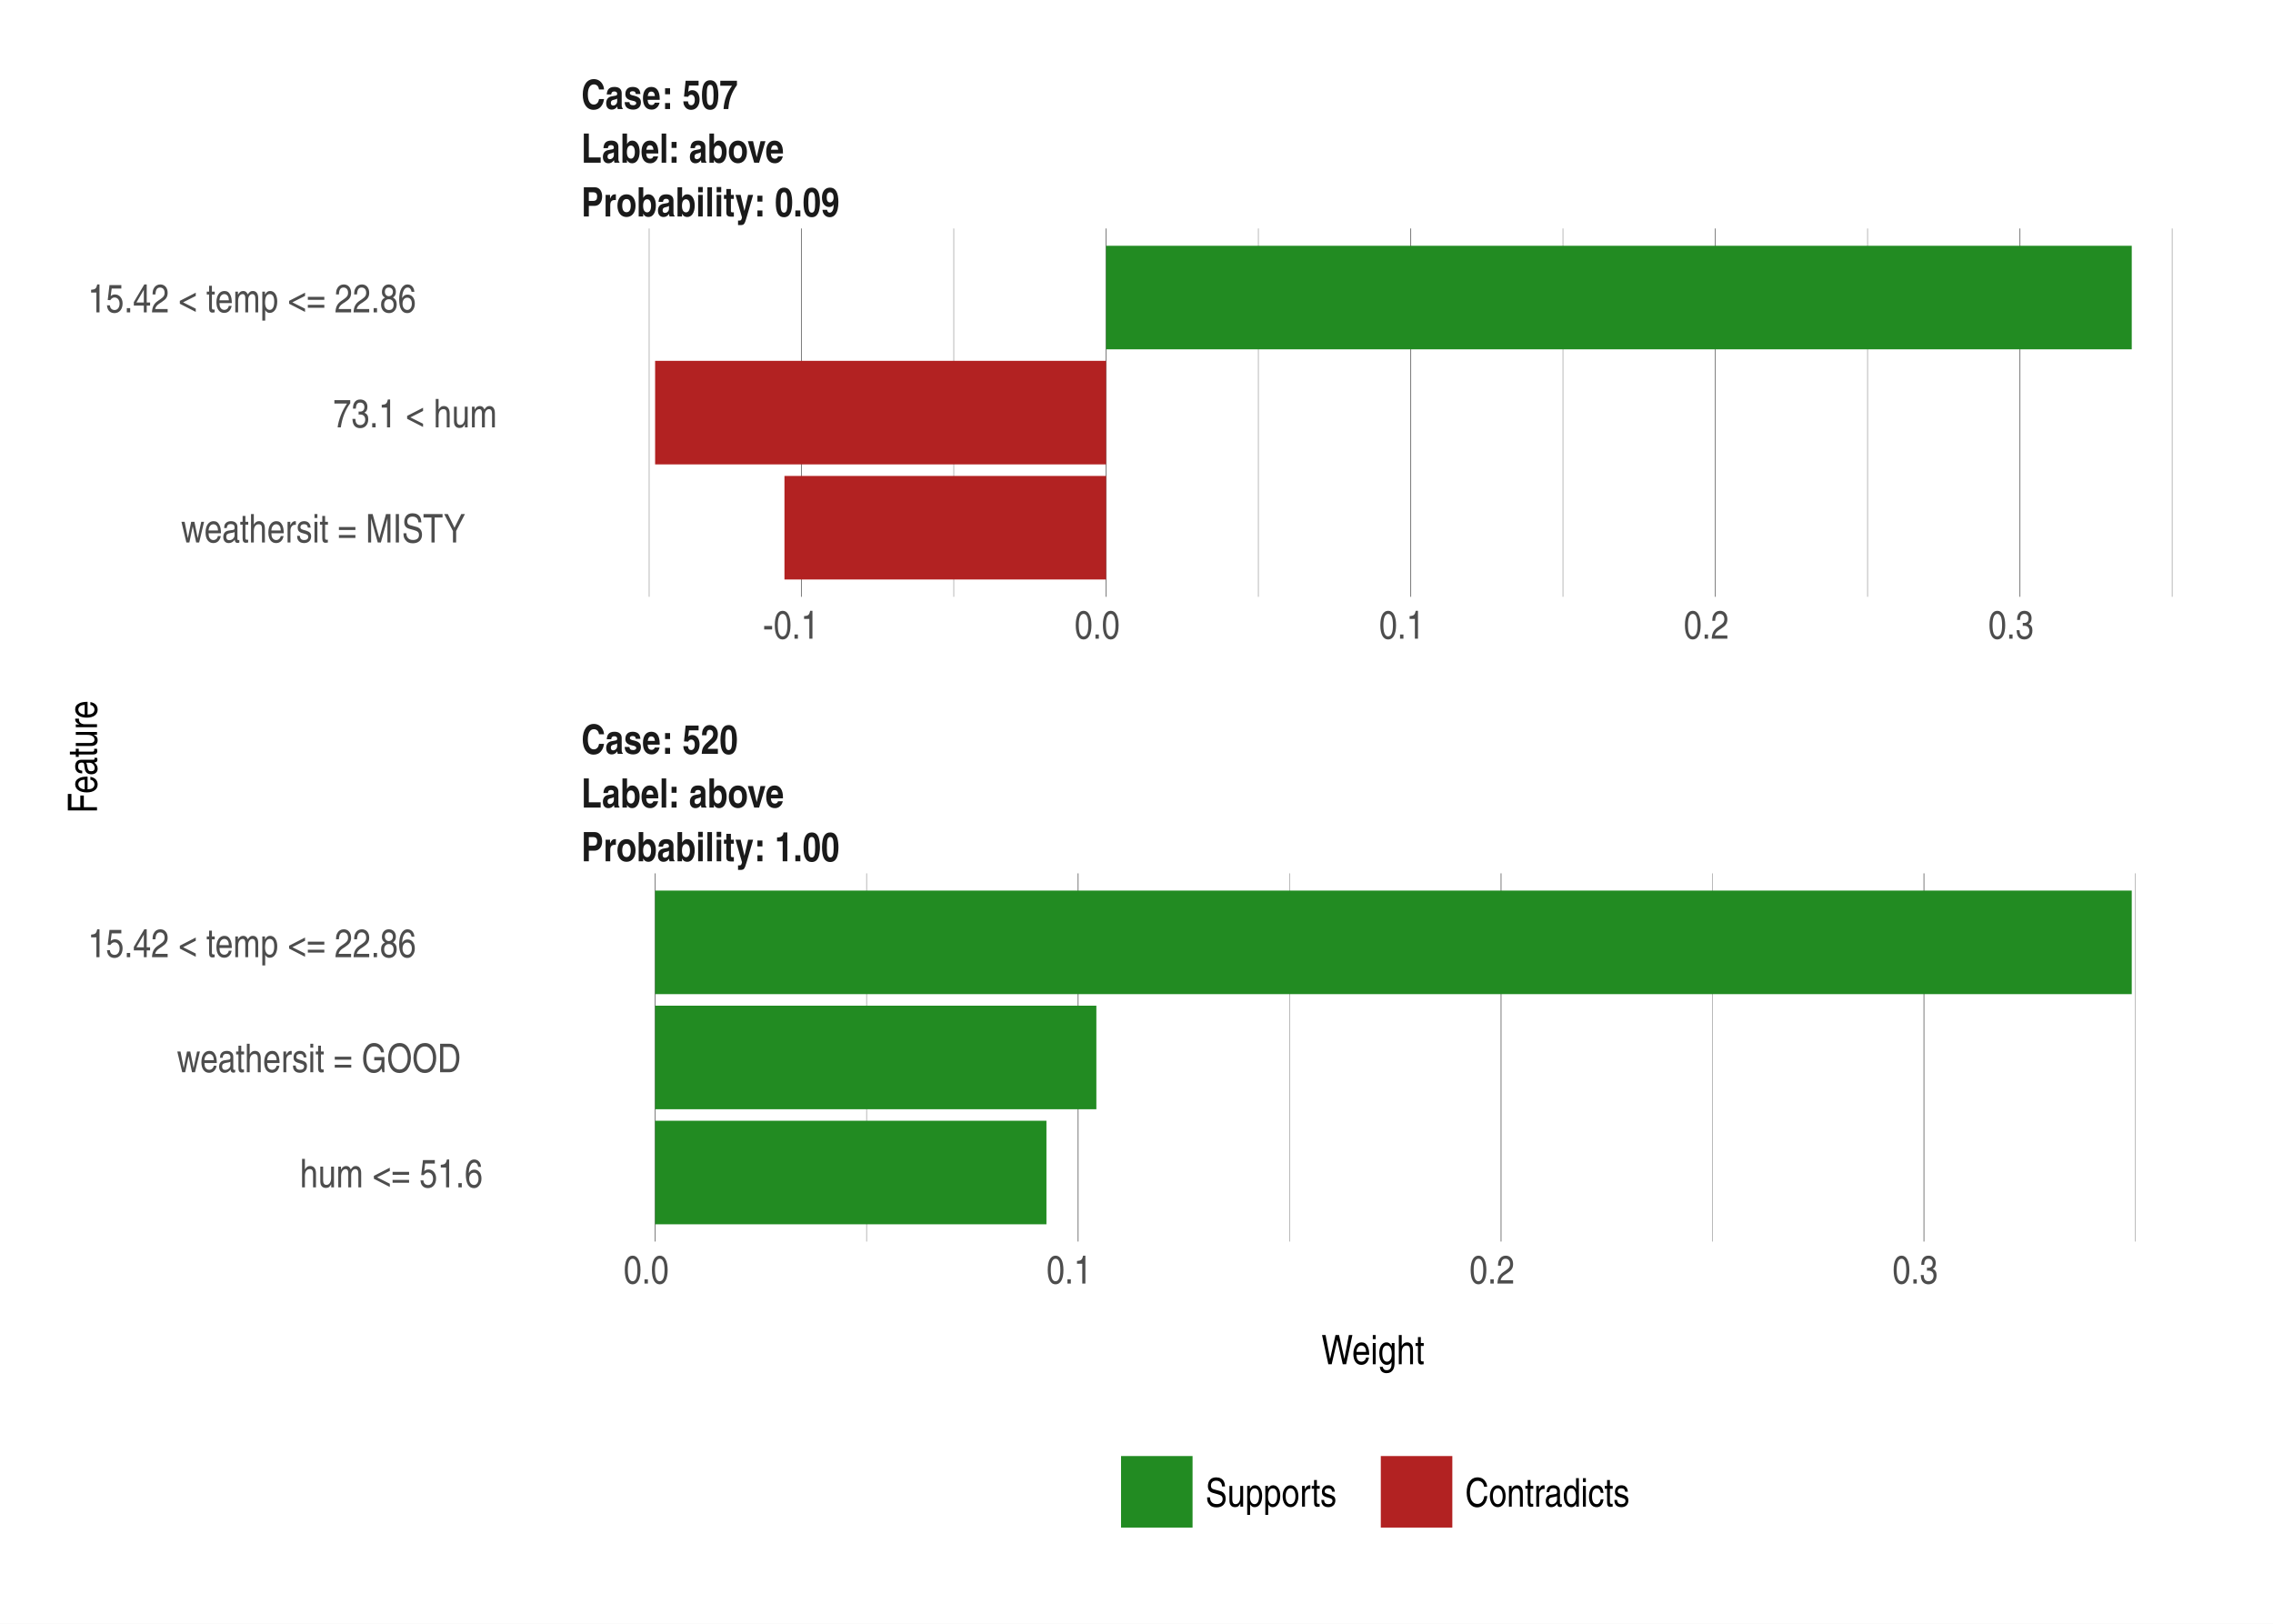
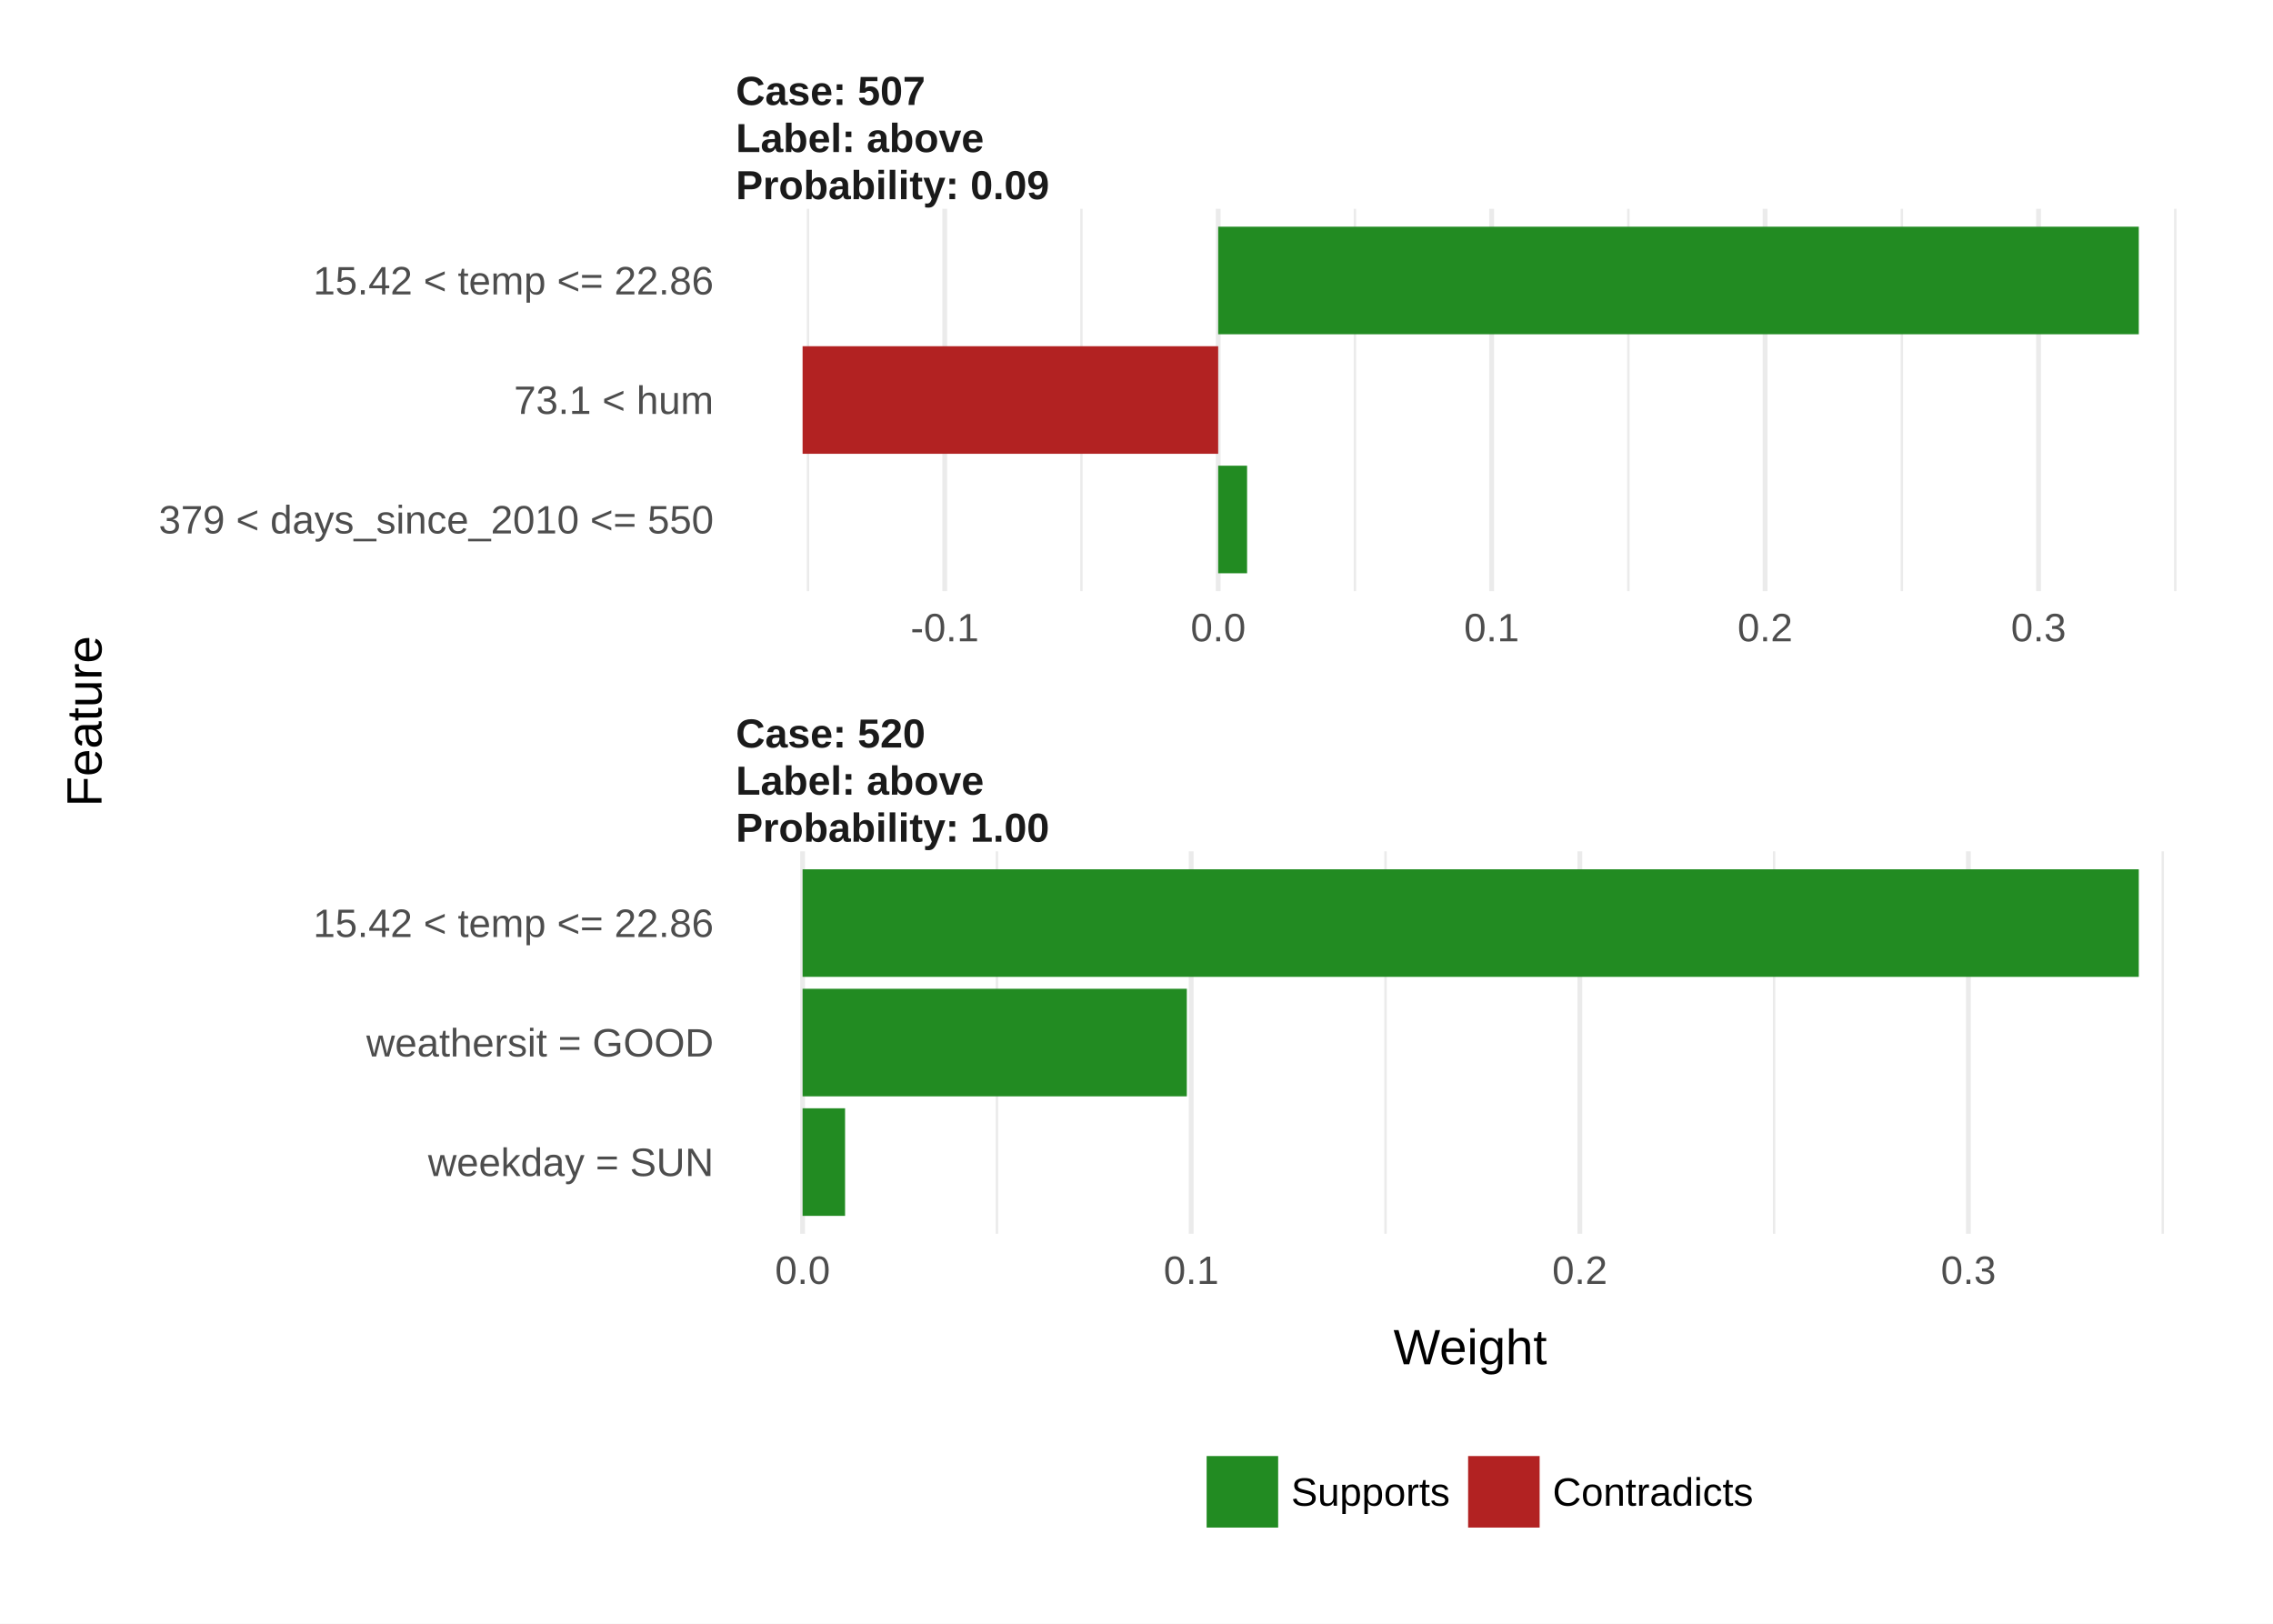
<svg xmlns="http://www.w3.org/2000/svg" viewBox="0 0 504.00 360.00">
  <defs>
    <style type="text/css">
    line, polyline, path, rect, circle {
      fill: none;
      stroke: #000000;
      stroke-linecap: round;
      stroke-linejoin: round;
      stroke-miterlimit: 10.00;
    }
  </style>
  </defs>
  <rect width="100%" height="100%" style="stroke: none; fill: #FFFFFF;" />
  <defs>
-     <clipPath id="cpMTI4Ljg4OXw0ODkuMDU2fDEzMi4zMDd8NTAuNjU5MQ==">
-       <rect x="128.89" y="50.66" width="360.17" height="81.65" />
-     </clipPath>
-   </defs>
-   <polyline points="143.94,132.31 143.94,50.66 " style="stroke-width: 0.11; stroke: #2B2B2B; stroke-opacity: 0.60; stroke-linecap: butt;" clip-path="url(#cpMTI4Ljg4OXw0ODkuMDU2fDEzMi4zMDd8NTAuNjU5MQ==)" />
-   <polyline points="211.48,132.31 211.48,50.66 " style="stroke-width: 0.11; stroke: #2B2B2B; stroke-opacity: 0.60; stroke-linecap: butt;" clip-path="url(#cpMTI4Ljg4OXw0ODkuMDU2fDEzMi4zMDd8NTAuNjU5MQ==)" />
-   <polyline points="279.02,132.31 279.02,50.66 " style="stroke-width: 0.11; stroke: #2B2B2B; stroke-opacity: 0.60; stroke-linecap: butt;" clip-path="url(#cpMTI4Ljg4OXw0ODkuMDU2fDEzMi4zMDd8NTAuNjU5MQ==)" />
-   <polyline points="346.56,132.31 346.56,50.66 " style="stroke-width: 0.11; stroke: #2B2B2B; stroke-opacity: 0.60; stroke-linecap: butt;" clip-path="url(#cpMTI4Ljg4OXw0ODkuMDU2fDEzMi4zMDd8NTAuNjU5MQ==)" />
-   <polyline points="414.10,132.31 414.10,50.66 " style="stroke-width: 0.11; stroke: #2B2B2B; stroke-opacity: 0.60; stroke-linecap: butt;" clip-path="url(#cpMTI4Ljg4OXw0ODkuMDU2fDEzMi4zMDd8NTAuNjU5MQ==)" />
-   <polyline points="481.64,132.31 481.64,50.66 " style="stroke-width: 0.11; stroke: #2B2B2B; stroke-opacity: 0.60; stroke-linecap: butt;" clip-path="url(#cpMTI4Ljg4OXw0ODkuMDU2fDEzMi4zMDd8NTAuNjU5MQ==)" />
-   <polyline points="177.71,132.31 177.71,50.66 " style="stroke-width: 0.21; stroke: #2B2B2B; stroke-opacity: 0.60; stroke-linecap: butt;" clip-path="url(#cpMTI4Ljg4OXw0ODkuMDU2fDEzMi4zMDd8NTAuNjU5MQ==)" />
-   <polyline points="245.25,132.31 245.25,50.66 " style="stroke-width: 0.21; stroke: #2B2B2B; stroke-opacity: 0.60; stroke-linecap: butt;" clip-path="url(#cpMTI4Ljg4OXw0ODkuMDU2fDEzMi4zMDd8NTAuNjU5MQ==)" />
-   <polyline points="312.79,132.31 312.79,50.66 " style="stroke-width: 0.21; stroke: #2B2B2B; stroke-opacity: 0.60; stroke-linecap: butt;" clip-path="url(#cpMTI4Ljg4OXw0ODkuMDU2fDEzMi4zMDd8NTAuNjU5MQ==)" />
-   <polyline points="380.33,132.31 380.33,50.66 " style="stroke-width: 0.21; stroke: #2B2B2B; stroke-opacity: 0.60; stroke-linecap: butt;" clip-path="url(#cpMTI4Ljg4OXw0ODkuMDU2fDEzMi4zMDd8NTAuNjU5MQ==)" />
-   <polyline points="447.87,132.31 447.87,50.66 " style="stroke-width: 0.21; stroke: #2B2B2B; stroke-opacity: 0.60; stroke-linecap: butt;" clip-path="url(#cpMTI4Ljg4OXw0ODkuMDU2fDEzMi4zMDd8NTAuNjU5MQ==)" />
-   <rect x="173.94" y="105.52" width="71.32" height="22.96" style="stroke-width: 1.07; stroke: none; stroke-linecap: butt; fill: #B22222;" clip-path="url(#cpMTI4Ljg4OXw0ODkuMDU2fDEzMi4zMDd8NTAuNjU5MQ==)" />
-   <rect x="145.26" y="80.00" width="99.99" height="22.96" style="stroke-width: 1.07; stroke: none; stroke-linecap: butt; fill: #B22222;" clip-path="url(#cpMTI4Ljg4OXw0ODkuMDU2fDEzMi4zMDd8NTAuNjU5MQ==)" />
-   <rect x="245.25" y="54.49" width="227.43" height="22.96" style="stroke-width: 1.07; stroke: none; stroke-linecap: butt; fill: #228B22;" clip-path="url(#cpMTI4Ljg4OXw0ODkuMDU2fDEzMi4zMDd8NTAuNjU5MQ==)" />
-   <defs>
-     <clipPath id="cpMHw1MDR8MzYwfDA=">
-       <rect x="0.00" y="0.00" width="504.00" height="360.00" />
-     </clipPath>
-   </defs>
-   <defs>
-     <clipPath id="cpMTI4Ljg4OXw0ODkuMDU2fDI3NS4yNzR8MTkzLjYyNg==">
-       <rect x="128.89" y="193.63" width="360.17" height="81.65" />
-     </clipPath>
-   </defs>
-   <polyline points="192.15,275.27 192.15,193.63 " style="stroke-width: 0.11; stroke: #2B2B2B; stroke-opacity: 0.60; stroke-linecap: butt;" clip-path="url(#cpMTI4Ljg4OXw0ODkuMDU2fDI3NS4yNzR8MTkzLjYyNg==)" />
-   <polyline points="285.94,275.27 285.94,193.63 " style="stroke-width: 0.11; stroke: #2B2B2B; stroke-opacity: 0.60; stroke-linecap: butt;" clip-path="url(#cpMTI4Ljg4OXw0ODkuMDU2fDI3NS4yNzR8MTkzLjYyNg==)" />
-   <polyline points="379.72,275.27 379.72,193.63 " style="stroke-width: 0.11; stroke: #2B2B2B; stroke-opacity: 0.60; stroke-linecap: butt;" clip-path="url(#cpMTI4Ljg4OXw0ODkuMDU2fDI3NS4yNzR8MTkzLjYyNg==)" />
-   <polyline points="473.51,275.27 473.51,193.63 " style="stroke-width: 0.11; stroke: #2B2B2B; stroke-opacity: 0.60; stroke-linecap: butt;" clip-path="url(#cpMTI4Ljg4OXw0ODkuMDU2fDI3NS4yNzR8MTkzLjYyNg==)" />
-   <polyline points="145.26,275.27 145.26,193.63 " style="stroke-width: 0.21; stroke: #2B2B2B; stroke-opacity: 0.60; stroke-linecap: butt;" clip-path="url(#cpMTI4Ljg4OXw0ODkuMDU2fDI3NS4yNzR8MTkzLjYyNg==)" />
-   <polyline points="239.04,275.27 239.04,193.63 " style="stroke-width: 0.21; stroke: #2B2B2B; stroke-opacity: 0.60; stroke-linecap: butt;" clip-path="url(#cpMTI4Ljg4OXw0ODkuMDU2fDI3NS4yNzR8MTkzLjYyNg==)" />
-   <polyline points="332.83,275.27 332.83,193.63 " style="stroke-width: 0.21; stroke: #2B2B2B; stroke-opacity: 0.60; stroke-linecap: butt;" clip-path="url(#cpMTI4Ljg4OXw0ODkuMDU2fDI3NS4yNzR8MTkzLjYyNg==)" />
-   <polyline points="426.61,275.27 426.61,193.63 " style="stroke-width: 0.21; stroke: #2B2B2B; stroke-opacity: 0.60; stroke-linecap: butt;" clip-path="url(#cpMTI4Ljg4OXw0ODkuMDU2fDI3NS4yNzR8MTkzLjYyNg==)" />
-   <rect x="145.26" y="248.48" width="86.77" height="22.96" style="stroke-width: 1.07; stroke: none; stroke-linecap: butt; fill: #228B22;" clip-path="url(#cpMTI4Ljg4OXw0ODkuMDU2fDI3NS4yNzR8MTkzLjYyNg==)" />
-   <rect x="145.26" y="222.97" width="97.84" height="22.96" style="stroke-width: 1.07; stroke: none; stroke-linecap: butt; fill: #228B22;" clip-path="url(#cpMTI4Ljg4OXw0ODkuMDU2fDI3NS4yNzR8MTkzLjYyNg==)" />
-   <rect x="145.26" y="197.45" width="327.42" height="22.96" style="stroke-width: 1.07; stroke: none; stroke-linecap: butt; fill: #228B22;" clip-path="url(#cpMTI4Ljg4OXw0ODkuMDU2fDI3NS4yNzR8MTkzLjYyNg==)" />
-   <defs>
-     <clipPath id="cpMHw1MDR8MzYwfDA=">
-       <rect x="0.00" y="0.00" width="504.00" height="360.00" />
-     </clipPath>
-   </defs>
-   <defs>
-     <clipPath id="cpMTI4Ljg4OXw0ODkuMDU2fDE5My42MjZ8MTU3LjkxMQ==">
-       <rect x="128.89" y="157.91" width="360.17" height="35.72" />
-     </clipPath>
-   </defs>
-   <defs>
-     <clipPath id="cpMTI4Ljg4OXw0ODkuMDU2fDE2OS44MTZ8MTU3LjkxMQ==">
-       <rect x="128.89" y="157.91" width="360.17" height="11.91" />
-     </clipPath>
-   </defs>
-   <g clip-path="url(#cpMTI4Ljg4OXw0ODkuMDU2fDE2OS44MTZ8MTU3LjkxMQ==)">
-     <text x="128.89" y="167.14" style="font-size: 9.00px; font-weight: bold; fill: #1A1A1A; font-family: Arial Narrow;" textLength="49.66px" lengthAdjust="spacingAndGlyphs">Case: 520</text>
-   </g>
-   <defs>
-     <clipPath id="cpMTI4Ljg4OXw0ODkuMDU2fDE5My42MjZ8MTU3LjkxMQ==">
-       <rect x="128.89" y="157.91" width="360.17" height="35.72" />
-     </clipPath>
-   </defs>
-   <defs>
-     <clipPath id="cpMTI4Ljg4OXw0ODkuMDU2fDE4MS43MjF8MTY5LjgxNg==">
-       <rect x="128.89" y="169.82" width="360.17" height="11.91" />
-     </clipPath>
-   </defs>
-   <g clip-path="url(#cpMTI4Ljg4OXw0ODkuMDU2fDE4MS43MjF8MTY5LjgxNg==)">
-     <text x="128.89" y="179.05" style="font-size: 9.00px; font-weight: bold; fill: #1A1A1A; font-family: Arial Narrow;" textLength="64.84px" lengthAdjust="spacingAndGlyphs">Label: above</text>
-   </g>
-   <defs>
-     <clipPath id="cpMTI4Ljg4OXw0ODkuMDU2fDE5My42MjZ8MTU3LjkxMQ==">
-       <rect x="128.89" y="157.91" width="360.17" height="35.72" />
-     </clipPath>
-   </defs>
-   <defs>
-     <clipPath id="cpMTI4Ljg4OXw0ODkuMDU2fDE5My42MjZ8MTgxLjcyMQ==">
-       <rect x="128.89" y="181.72" width="360.17" height="11.91" />
-     </clipPath>
-   </defs>
-   <g clip-path="url(#cpMTI4Ljg4OXw0ODkuMDU2fDE5My42MjZ8MTgxLjcyMQ==)">
-     <text x="128.89" y="190.95" style="font-size: 9.00px; font-weight: bold; fill: #1A1A1A; font-family: Arial Narrow;" textLength="84.54px" lengthAdjust="spacingAndGlyphs">Probability: 1.00</text>
-   </g>
-   <defs>
-     <clipPath id="cpMTI4Ljg4OXw0ODkuMDU2fDE5My42MjZ8MTU3LjkxMQ==">
-       <rect x="128.89" y="157.91" width="360.17" height="35.72" />
-     </clipPath>
-   </defs>
-   <defs>
-     <clipPath id="cpMHw1MDR8MzYwfDA=">
-       <rect x="0.00" y="0.00" width="504.00" height="360.00" />
-     </clipPath>
-   </defs>
-   <defs>
-     <clipPath id="cpMTI4Ljg4OXw0ODkuMDU2fDUwLjY1OTF8MTQuOTQ0">
-       <rect x="128.89" y="14.94" width="360.17" height="35.72" />
-     </clipPath>
-   </defs>
-   <defs>
-     <clipPath id="cpMTI4Ljg4OXw0ODkuMDU2fDI2Ljg0OXwxNC45NDQ=">
-       <rect x="128.89" y="14.94" width="360.17" height="11.91" />
-     </clipPath>
-   </defs>
-   <g clip-path="url(#cpMTI4Ljg4OXw0ODkuMDU2fDI2Ljg0OXwxNC45NDQ=)">
-     <text x="128.89" y="24.18" style="font-size: 9.00px; font-weight: bold; fill: #1A1A1A; font-family: Arial Narrow;" textLength="49.66px" lengthAdjust="spacingAndGlyphs">Case: 507</text>
-   </g>
-   <defs>
-     <clipPath id="cpMTI4Ljg4OXw0ODkuMDU2fDUwLjY1OTF8MTQuOTQ0">
-       <rect x="128.89" y="14.94" width="360.17" height="35.72" />
-     </clipPath>
-   </defs>
-   <defs>
-     <clipPath id="cpMTI4Ljg4OXw0ODkuMDU2fDM4Ljc1NDF8MjYuODQ5">
-       <rect x="128.89" y="26.85" width="360.17" height="11.91" />
-     </clipPath>
-   </defs>
-   <g clip-path="url(#cpMTI4Ljg4OXw0ODkuMDU2fDM4Ljc1NDF8MjYuODQ5)">
-     <text x="128.89" y="36.08" style="font-size: 9.00px; font-weight: bold; fill: #1A1A1A; font-family: Arial Narrow;" textLength="64.84px" lengthAdjust="spacingAndGlyphs">Label: above</text>
-   </g>
-   <defs>
-     <clipPath id="cpMTI4Ljg4OXw0ODkuMDU2fDUwLjY1OTF8MTQuOTQ0">
-       <rect x="128.89" y="14.94" width="360.17" height="35.72" />
-     </clipPath>
-   </defs>
-   <defs>
-     <clipPath id="cpMTI4Ljg4OXw0ODkuMDU2fDUwLjY1OTF8MzguNzU0MQ==">
-       <rect x="128.89" y="38.75" width="360.17" height="11.91" />
-     </clipPath>
-   </defs>
-   <g clip-path="url(#cpMTI4Ljg4OXw0ODkuMDU2fDUwLjY1OTF8MzguNzU0MQ==)">
-     <text x="128.89" y="47.99" style="font-size: 9.00px; font-weight: bold; fill: #1A1A1A; font-family: Arial Narrow;" textLength="84.54px" lengthAdjust="spacingAndGlyphs">Probability: 0.09</text>
-   </g>
-   <defs>
-     <clipPath id="cpMTI4Ljg4OXw0ODkuMDU2fDUwLjY1OTF8MTQuOTQ0">
-       <rect x="128.89" y="14.94" width="360.17" height="35.72" />
-     </clipPath>
-   </defs>
-   <defs>
-     <clipPath id="cpMHw1MDR8MzYwfDA=">
-       <rect x="0.00" y="0.00" width="504.00" height="360.00" />
-     </clipPath>
-   </defs>
-   <g clip-path="url(#cpMHw1MDR8MzYwfDA=)">
-     <text x="138.27" y="284.58" style="font-size: 8.80px; fill: #4D4D4D; font-family: Arial Narrow;" textLength="13.99px" lengthAdjust="spacingAndGlyphs">0.0</text>
-   </g>
-   <g clip-path="url(#cpMHw1MDR8MzYwfDA=)">
-     <text x="232.05" y="284.58" style="font-size: 8.80px; fill: #4D4D4D; font-family: Arial Narrow;" textLength="13.99px" lengthAdjust="spacingAndGlyphs">0.1</text>
-   </g>
-   <g clip-path="url(#cpMHw1MDR8MzYwfDA=)">
-     <text x="325.83" y="284.58" style="font-size: 8.80px; fill: #4D4D4D; font-family: Arial Narrow;" textLength="13.99px" lengthAdjust="spacingAndGlyphs">0.2</text>
-   </g>
-   <g clip-path="url(#cpMHw1MDR8MzYwfDA=)">
-     <text x="419.62" y="284.58" style="font-size: 8.80px; fill: #4D4D4D; font-family: Arial Narrow;" textLength="13.99px" lengthAdjust="spacingAndGlyphs">0.3</text>
-   </g>
-   <g clip-path="url(#cpMHw1MDR8MzYwfDA=)">
-     <text x="169.13" y="141.61" style="font-size: 8.80px; fill: #4D4D4D; font-family: Arial Narrow;" textLength="17.16px" lengthAdjust="spacingAndGlyphs">-0.1</text>
-   </g>
-   <g clip-path="url(#cpMHw1MDR8MzYwfDA=)">
-     <text x="238.26" y="141.61" style="font-size: 8.80px; fill: #4D4D4D; font-family: Arial Narrow;" textLength="13.99px" lengthAdjust="spacingAndGlyphs">0.0</text>
-   </g>
-   <g clip-path="url(#cpMHw1MDR8MzYwfDA=)">
-     <text x="305.80" y="141.61" style="font-size: 8.80px; fill: #4D4D4D; font-family: Arial Narrow;" textLength="13.99px" lengthAdjust="spacingAndGlyphs">0.1</text>
-   </g>
-   <g clip-path="url(#cpMHw1MDR8MzYwfDA=)">
-     <text x="373.34" y="141.61" style="font-size: 8.80px; fill: #4D4D4D; font-family: Arial Narrow;" textLength="13.99px" lengthAdjust="spacingAndGlyphs">0.2</text>
-   </g>
-   <g clip-path="url(#cpMHw1MDR8MzYwfDA=)">
-     <text x="440.87" y="141.61" style="font-size: 8.80px; fill: #4D4D4D; font-family: Arial Narrow;" textLength="13.99px" lengthAdjust="spacingAndGlyphs">0.3</text>
-   </g>
-   <g clip-path="url(#cpMHw1MDR8MzYwfDA=)">
-     <text x="40.14" y="120.28" style="font-size: 8.80px; fill: #4D4D4D; font-family: Arial Narrow;" textLength="86.01px" lengthAdjust="spacingAndGlyphs">weathersit = MISTY</text>
-   </g>
-   <g clip-path="url(#cpMHw1MDR8MzYwfDA=)">
-     <text x="73.88" y="94.76" style="font-size: 8.80px; fill: #4D4D4D; font-family: Arial Narrow;" textLength="52.27px" lengthAdjust="spacingAndGlyphs">73.1 &lt; hum</text>
-   </g>
-   <g clip-path="url(#cpMHw1MDR8MzYwfDA=)">
-     <text x="19.47" y="69.25" style="font-size: 8.80px; fill: #4D4D4D; font-family: Arial Narrow;" textLength="106.68px" lengthAdjust="spacingAndGlyphs">15.42 &lt; temp &lt;= 22.86</text>
-   </g>
-   <g clip-path="url(#cpMHw1MDR8MzYwfDA=)">
-     <text x="66.51" y="263.25" style="font-size: 8.80px; fill: #4D4D4D; font-family: Arial Narrow;" textLength="59.64px" lengthAdjust="spacingAndGlyphs">hum &lt;= 51.6</text>
-   </g>
-   <g clip-path="url(#cpMHw1MDR8MzYwfDA=)">
-     <text x="39.22" y="237.73" style="font-size: 8.80px; fill: #4D4D4D; font-family: Arial Narrow;" textLength="86.93px" lengthAdjust="spacingAndGlyphs">weathersit = GOOD</text>
-   </g>
-   <g clip-path="url(#cpMHw1MDR8MzYwfDA=)">
-     <text x="19.47" y="212.22" style="font-size: 8.80px; fill: #4D4D4D; font-family: Arial Narrow;" textLength="106.68px" lengthAdjust="spacingAndGlyphs">15.42 &lt; temp &lt;= 22.86</text>
-   </g>
-   <g clip-path="url(#cpMHw1MDR8MzYwfDA=)">
-     <text x="293.03" y="302.46" style="font-size: 9.00px; font-family: Arial Narrow;" textLength="31.88px" lengthAdjust="spacingAndGlyphs">Weight</text>
-   </g>
-   <g clip-path="url(#cpMHw1MDR8MzYwfDA=)">
-     <text transform="translate(21.51,180.32) rotate(-90)" style="font-size: 9.00px; font-family: Arial Narrow;" textLength="34.70px" lengthAdjust="spacingAndGlyphs">Feature</text>
-   </g>
-   <rect x="248.57" y="322.82" width="15.86" height="15.86" style="stroke-width: 1.07; stroke: none; stroke-linejoin: miter; fill: #228B22;" clip-path="url(#cpMHw1MDR8MzYwfDA=)" />
-   <rect x="306.17" y="322.82" width="15.86" height="15.86" style="stroke-width: 1.07; stroke: none; stroke-linejoin: miter; fill: #B22222;" clip-path="url(#cpMHw1MDR8MzYwfDA=)" />
-   <g clip-path="url(#cpMHw1MDR8MzYwfDA=)">
-     <text x="267.30" y="334.03" style="font-size: 8.80px; font-family: Arial Narrow;" textLength="39.36px" lengthAdjust="spacingAndGlyphs">Supports</text>
-   </g>
-   <g clip-path="url(#cpMHw1MDR8MzYwfDA=)">
-     <text x="324.90" y="334.03" style="font-size: 8.80px; font-family: Arial Narrow;" textLength="50.45px" lengthAdjust="spacingAndGlyphs">Contradicts</text>
+     <clipPath id="cpMTYzLjE0OXw0ODkuMDU2fDEzMS4wNzN8NDYuMjg1MQ==">
+       <rect x="163.15" y="46.29" width="325.91" height="84.79" />
+     </clipPath>
+   </defs>
+   <polyline points="179.16,131.07 179.16,46.29 " style="stroke-width: 0.53; stroke: #EBEBEB; stroke-linecap: butt;" clip-path="url(#cpMTYzLjE0OXw0ODkuMDU2fDEzMS4wNzN8NDYuMjg1MQ==)" />
+   <polyline points="239.79,131.07 239.79,46.29 " style="stroke-width: 0.53; stroke: #EBEBEB; stroke-linecap: butt;" clip-path="url(#cpMTYzLjE0OXw0ODkuMDU2fDEzMS4wNzN8NDYuMjg1MQ==)" />
+   <polyline points="300.43,131.07 300.43,46.29 " style="stroke-width: 0.53; stroke: #EBEBEB; stroke-linecap: butt;" clip-path="url(#cpMTYzLjE0OXw0ODkuMDU2fDEzMS4wNzN8NDYuMjg1MQ==)" />
+   <polyline points="361.06,131.07 361.06,46.29 " style="stroke-width: 0.53; stroke: #EBEBEB; stroke-linecap: butt;" clip-path="url(#cpMTYzLjE0OXw0ODkuMDU2fDEzMS4wNzN8NDYuMjg1MQ==)" />
+   <polyline points="421.70,131.07 421.70,46.29 " style="stroke-width: 0.53; stroke: #EBEBEB; stroke-linecap: butt;" clip-path="url(#cpMTYzLjE0OXw0ODkuMDU2fDEzMS4wNzN8NDYuMjg1MQ==)" />
+   <polyline points="482.33,131.07 482.33,46.29 " style="stroke-width: 0.53; stroke: #EBEBEB; stroke-linecap: butt;" clip-path="url(#cpMTYzLjE0OXw0ODkuMDU2fDEzMS4wNzN8NDYuMjg1MQ==)" />
+   <polyline points="209.48,131.07 209.48,46.29 " style="stroke-width: 1.07; stroke: #EBEBEB; stroke-linecap: butt;" clip-path="url(#cpMTYzLjE0OXw0ODkuMDU2fDEzMS4wNzN8NDYuMjg1MQ==)" />
+   <polyline points="270.11,131.07 270.11,46.29 " style="stroke-width: 1.07; stroke: #EBEBEB; stroke-linecap: butt;" clip-path="url(#cpMTYzLjE0OXw0ODkuMDU2fDEzMS4wNzN8NDYuMjg1MQ==)" />
+   <polyline points="330.75,131.07 330.75,46.29 " style="stroke-width: 1.07; stroke: #EBEBEB; stroke-linecap: butt;" clip-path="url(#cpMTYzLjE0OXw0ODkuMDU2fDEzMS4wNzN8NDYuMjg1MQ==)" />
+   <polyline points="391.38,131.07 391.38,46.29 " style="stroke-width: 1.07; stroke: #EBEBEB; stroke-linecap: butt;" clip-path="url(#cpMTYzLjE0OXw0ODkuMDU2fDEzMS4wNzN8NDYuMjg1MQ==)" />
+   <polyline points="452.02,131.07 452.02,46.29 " style="stroke-width: 1.07; stroke: #EBEBEB; stroke-linecap: butt;" clip-path="url(#cpMTYzLjE0OXw0ODkuMDU2fDEzMS4wNzN8NDYuMjg1MQ==)" />
+   <rect x="177.96" y="76.76" width="92.15" height="23.85" style="stroke-width: 1.07; stroke: none; stroke-linecap: butt; fill: #B22222;" clip-path="url(#cpMTYzLjE0OXw0ODkuMDU2fDEzMS4wNzN8NDYuMjg1MQ==)" />
+   <rect x="270.11" y="103.25" width="6.41" height="23.85" style="stroke-width: 1.07; stroke: none; stroke-linecap: butt; fill: #228B22;" clip-path="url(#cpMTYzLjE0OXw0ODkuMDU2fDEzMS4wNzN8NDYuMjg1MQ==)" />
+   <rect x="270.11" y="50.26" width="204.13" height="23.85" style="stroke-width: 1.07; stroke: none; stroke-linecap: butt; fill: #228B22;" clip-path="url(#cpMTYzLjE0OXw0ODkuMDU2fDEzMS4wNzN8NDYuMjg1MQ==)" />
+   <defs>
+     <clipPath id="cpMHw1MDR8MzYwfDA=">
+       <rect x="0.00" y="0.00" width="504.00" height="360.00" />
+     </clipPath>
+   </defs>
+   <defs>
+     <clipPath id="cpMTYzLjE0OXw0ODkuMDU2fDI3My41NHwxODguNzUy">
+       <rect x="163.15" y="188.75" width="325.91" height="84.79" />
+     </clipPath>
+   </defs>
+   <polyline points="221.05,273.54 221.05,188.75 " style="stroke-width: 0.53; stroke: #EBEBEB; stroke-linecap: butt;" clip-path="url(#cpMTYzLjE0OXw0ODkuMDU2fDI3My41NHwxODguNzUy)" />
+   <polyline points="307.21,273.54 307.21,188.75 " style="stroke-width: 0.53; stroke: #EBEBEB; stroke-linecap: butt;" clip-path="url(#cpMTYzLjE0OXw0ODkuMDU2fDI3My41NHwxODguNzUy)" />
+   <polyline points="393.38,273.54 393.38,188.75 " style="stroke-width: 0.53; stroke: #EBEBEB; stroke-linecap: butt;" clip-path="url(#cpMTYzLjE0OXw0ODkuMDU2fDI3My41NHwxODguNzUy)" />
+   <polyline points="479.55,273.54 479.55,188.75 " style="stroke-width: 0.53; stroke: #EBEBEB; stroke-linecap: butt;" clip-path="url(#cpMTYzLjE0OXw0ODkuMDU2fDI3My41NHwxODguNzUy)" />
+   <polyline points="177.96,273.54 177.96,188.75 " style="stroke-width: 1.07; stroke: #EBEBEB; stroke-linecap: butt;" clip-path="url(#cpMTYzLjE0OXw0ODkuMDU2fDI3My41NHwxODguNzUy)" />
+   <polyline points="264.13,273.54 264.13,188.75 " style="stroke-width: 1.07; stroke: #EBEBEB; stroke-linecap: butt;" clip-path="url(#cpMTYzLjE0OXw0ODkuMDU2fDI3My41NHwxODguNzUy)" />
+   <polyline points="350.30,273.54 350.30,188.75 " style="stroke-width: 1.07; stroke: #EBEBEB; stroke-linecap: butt;" clip-path="url(#cpMTYzLjE0OXw0ODkuMDU2fDI3My41NHwxODguNzUy)" />
+   <polyline points="436.46,273.54 436.46,188.75 " style="stroke-width: 1.07; stroke: #EBEBEB; stroke-linecap: butt;" clip-path="url(#cpMTYzLjE0OXw0ODkuMDU2fDI3My41NHwxODguNzUy)" />
+   <rect x="177.96" y="245.72" width="9.42" height="23.85" style="stroke-width: 1.07; stroke: none; stroke-linecap: butt; fill: #228B22;" clip-path="url(#cpMTYzLjE0OXw0ODkuMDU2fDI3My41NHwxODguNzUy)" />
+   <rect x="177.96" y="219.22" width="85.20" height="23.85" style="stroke-width: 1.07; stroke: none; stroke-linecap: butt; fill: #228B22;" clip-path="url(#cpMTYzLjE0OXw0ODkuMDU2fDI3My41NHwxODguNzUy)" />
+   <rect x="177.96" y="192.73" width="296.28" height="23.85" style="stroke-width: 1.07; stroke: none; stroke-linecap: butt; fill: #228B22;" clip-path="url(#cpMTYzLjE0OXw0ODkuMDU2fDI3My41NHwxODguNzUy)" />
+   <defs>
+     <clipPath id="cpMHw1MDR8MzYwfDA=">
+       <rect x="0.00" y="0.00" width="504.00" height="360.00" />
+     </clipPath>
+   </defs>
+   <defs>
+     <clipPath id="cpMTYzLjE0OXw0ODkuMDU2fDE4OC43NTJ8MTU3LjQxMQ==">
+       <rect x="163.15" y="157.41" width="325.91" height="31.34" />
+     </clipPath>
+   </defs>
+   <defs>
+     <clipPath id="cpMTYzLjE0OXw0ODkuMDU2fDE2Ny44NTh8MTU3LjQxMQ==">
+       <rect x="163.15" y="157.41" width="325.91" height="10.45" />
+     </clipPath>
+   </defs>
+   <g clip-path="url(#cpMTYzLjE0OXw0ODkuMDU2fDE2Ny44NTh8MTU3LjQxMQ==)">
+     <text x="163.15" y="165.73" style="font-size: 9.00px; font-weight: bold; fill: #1A1A1A; font-family: Liberation Sans;" textLength="42.03px" lengthAdjust="spacingAndGlyphs">Case: 520</text>
+   </g>
+   <defs>
+     <clipPath id="cpMTYzLjE0OXw0ODkuMDU2fDE4OC43NTJ8MTU3LjQxMQ==">
+       <rect x="163.15" y="157.41" width="325.91" height="31.34" />
+     </clipPath>
+   </defs>
+   <defs>
+     <clipPath id="cpMTYzLjE0OXw0ODkuMDU2fDE3OC4zMDV8MTY3Ljg1OA==">
+       <rect x="163.15" y="167.86" width="325.91" height="10.45" />
+     </clipPath>
+   </defs>
+   <g clip-path="url(#cpMTYzLjE0OXw0ODkuMDU2fDE3OC4zMDV8MTY3Ljg1OA==)">
+     <text x="163.15" y="176.18" style="font-size: 9.00px; font-weight: bold; fill: #1A1A1A; font-family: Liberation Sans;" textLength="55.02px" lengthAdjust="spacingAndGlyphs">Label: above</text>
+   </g>
+   <defs>
+     <clipPath id="cpMTYzLjE0OXw0ODkuMDU2fDE4OC43NTJ8MTU3LjQxMQ==">
+       <rect x="163.15" y="157.41" width="325.91" height="31.34" />
+     </clipPath>
+   </defs>
+   <defs>
+     <clipPath id="cpMTYzLjE0OXw0ODkuMDU2fDE4OC43NTJ8MTc4LjMwNQ==">
+       <rect x="163.15" y="178.30" width="325.91" height="10.45" />
+     </clipPath>
+   </defs>
+   <g clip-path="url(#cpMTYzLjE0OXw0ODkuMDU2fDE4OC43NTJ8MTc4LjMwNQ==)">
+     <text x="163.15" y="186.62" style="font-size: 9.00px; font-weight: bold; fill: #1A1A1A; font-family: Liberation Sans;" textLength="69.52px" lengthAdjust="spacingAndGlyphs">Probability: 1.00</text>
+   </g>
+   <defs>
+     <clipPath id="cpMTYzLjE0OXw0ODkuMDU2fDE4OC43NTJ8MTU3LjQxMQ==">
+       <rect x="163.15" y="157.41" width="325.91" height="31.34" />
+     </clipPath>
+   </defs>
+   <defs>
+     <clipPath id="cpMHw1MDR8MzYwfDA=">
+       <rect x="0.00" y="0.00" width="504.00" height="360.00" />
+     </clipPath>
+   </defs>
+   <defs>
+     <clipPath id="cpMTYzLjE0OXw0ODkuMDU2fDQ2LjI4NTF8MTQuOTQ0">
+       <rect x="163.15" y="14.94" width="325.91" height="31.34" />
+     </clipPath>
+   </defs>
+   <defs>
+     <clipPath id="cpMTYzLjE0OXw0ODkuMDU2fDI1LjM5MXwxNC45NDQ=">
+       <rect x="163.15" y="14.94" width="325.91" height="10.45" />
+     </clipPath>
+   </defs>
+   <g clip-path="url(#cpMTYzLjE0OXw0ODkuMDU2fDI1LjM5MXwxNC45NDQ=)">
+     <text x="163.15" y="23.26" style="font-size: 9.00px; font-weight: bold; fill: #1A1A1A; font-family: Liberation Sans;" textLength="42.03px" lengthAdjust="spacingAndGlyphs">Case: 507</text>
+   </g>
+   <defs>
+     <clipPath id="cpMTYzLjE0OXw0ODkuMDU2fDQ2LjI4NTF8MTQuOTQ0">
+       <rect x="163.15" y="14.94" width="325.91" height="31.34" />
+     </clipPath>
+   </defs>
+   <defs>
+     <clipPath id="cpMTYzLjE0OXw0ODkuMDU2fDM1LjgzODF8MjUuMzkx">
+       <rect x="163.15" y="25.39" width="325.91" height="10.45" />
+     </clipPath>
+   </defs>
+   <g clip-path="url(#cpMTYzLjE0OXw0ODkuMDU2fDM1LjgzODF8MjUuMzkx)">
+     <text x="163.15" y="33.71" style="font-size: 9.00px; font-weight: bold; fill: #1A1A1A; font-family: Liberation Sans;" textLength="55.02px" lengthAdjust="spacingAndGlyphs">Label: above</text>
+   </g>
+   <defs>
+     <clipPath id="cpMTYzLjE0OXw0ODkuMDU2fDQ2LjI4NTF8MTQuOTQ0">
+       <rect x="163.15" y="14.94" width="325.91" height="31.34" />
+     </clipPath>
+   </defs>
+   <defs>
+     <clipPath id="cpMTYzLjE0OXw0ODkuMDU2fDQ2LjI4NTF8MzUuODM4MQ==">
+       <rect x="163.15" y="35.84" width="325.91" height="10.45" />
+     </clipPath>
+   </defs>
+   <g clip-path="url(#cpMTYzLjE0OXw0ODkuMDU2fDQ2LjI4NTF8MzUuODM4MQ==)">
+     <text x="163.15" y="44.16" style="font-size: 9.00px; font-weight: bold; fill: #1A1A1A; font-family: Liberation Sans;" textLength="69.52px" lengthAdjust="spacingAndGlyphs">Probability: 0.09</text>
+   </g>
+   <defs>
+     <clipPath id="cpMTYzLjE0OXw0ODkuMDU2fDQ2LjI4NTF8MTQuOTQ0">
+       <rect x="163.15" y="14.94" width="325.91" height="31.34" />
+     </clipPath>
+   </defs>
+   <defs>
+     <clipPath id="cpMHw1MDR8MzYwfDA=">
+       <rect x="0.00" y="0.00" width="504.00" height="360.00" />
+     </clipPath>
+   </defs>
+   <g clip-path="url(#cpMHw1MDR8MzYwfDA=)">
+     <text x="171.85" y="284.66" style="font-size: 8.80px; fill: #4D4D4D; font-family: Liberation Sans;" textLength="12.23px" lengthAdjust="spacingAndGlyphs">0.0</text>
+   </g>
+   <g clip-path="url(#cpMHw1MDR8MzYwfDA=)">
+     <text x="258.02" y="284.66" style="font-size: 8.80px; fill: #4D4D4D; font-family: Liberation Sans;" textLength="12.23px" lengthAdjust="spacingAndGlyphs">0.1</text>
+   </g>
+   <g clip-path="url(#cpMHw1MDR8MzYwfDA=)">
+     <text x="344.18" y="284.66" style="font-size: 8.80px; fill: #4D4D4D; font-family: Liberation Sans;" textLength="12.23px" lengthAdjust="spacingAndGlyphs">0.2</text>
+   </g>
+   <g clip-path="url(#cpMHw1MDR8MzYwfDA=)">
+     <text x="430.35" y="284.66" style="font-size: 8.80px; fill: #4D4D4D; font-family: Liberation Sans;" textLength="12.23px" lengthAdjust="spacingAndGlyphs">0.3</text>
+   </g>
+   <g clip-path="url(#cpMHw1MDR8MzYwfDA=)">
+     <text x="201.90" y="142.19" style="font-size: 8.80px; fill: #4D4D4D; font-family: Liberation Sans;" textLength="15.16px" lengthAdjust="spacingAndGlyphs">-0.1</text>
+   </g>
+   <g clip-path="url(#cpMHw1MDR8MzYwfDA=)">
+     <text x="264.00" y="142.19" style="font-size: 8.80px; fill: #4D4D4D; font-family: Liberation Sans;" textLength="12.23px" lengthAdjust="spacingAndGlyphs">0.0</text>
+   </g>
+   <g clip-path="url(#cpMHw1MDR8MzYwfDA=)">
+     <text x="324.63" y="142.19" style="font-size: 8.80px; fill: #4D4D4D; font-family: Liberation Sans;" textLength="12.23px" lengthAdjust="spacingAndGlyphs">0.1</text>
+   </g>
+   <g clip-path="url(#cpMHw1MDR8MzYwfDA=)">
+     <text x="385.27" y="142.19" style="font-size: 8.80px; fill: #4D4D4D; font-family: Liberation Sans;" textLength="12.23px" lengthAdjust="spacingAndGlyphs">0.2</text>
+   </g>
+   <g clip-path="url(#cpMHw1MDR8MzYwfDA=)">
+     <text x="445.90" y="142.19" style="font-size: 8.80px; fill: #4D4D4D; font-family: Liberation Sans;" textLength="12.23px" lengthAdjust="spacingAndGlyphs">0.3</text>
+   </g>
+   <g clip-path="url(#cpMHw1MDR8MzYwfDA=)">
+     <text x="35.20" y="118.27" style="font-size: 8.80px; fill: #4D4D4D; font-family: Liberation Sans;" textLength="123.01px" lengthAdjust="spacingAndGlyphs">379 &lt; days_since_2010 &lt;= 550</text>
+   </g>
+   <g clip-path="url(#cpMHw1MDR8MzYwfDA=)">
+     <text x="113.96" y="91.77" style="font-size: 8.80px; fill: #4D4D4D; font-family: Liberation Sans;" textLength="44.26px" lengthAdjust="spacingAndGlyphs">73.1 &lt; hum</text>
+   </g>
+   <g clip-path="url(#cpMHw1MDR8MzYwfDA=)">
+     <text x="69.44" y="65.28" style="font-size: 8.80px; fill: #4D4D4D; font-family: Liberation Sans;" textLength="88.77px" lengthAdjust="spacingAndGlyphs">15.42 &lt; temp &lt;= 22.86</text>
+   </g>
+   <g clip-path="url(#cpMHw1MDR8MzYwfDA=)">
+     <text x="94.90" y="260.74" style="font-size: 8.80px; fill: #4D4D4D; font-family: Liberation Sans;" textLength="63.32px" lengthAdjust="spacingAndGlyphs">weekday = SUN</text>
+   </g>
+   <g clip-path="url(#cpMHw1MDR8MzYwfDA=)">
+     <text x="81.22" y="234.24" style="font-size: 8.80px; fill: #4D4D4D; font-family: Liberation Sans;" textLength="77.00px" lengthAdjust="spacingAndGlyphs">weathersit = GOOD</text>
+   </g>
+   <g clip-path="url(#cpMHw1MDR8MzYwfDA=)">
+     <text x="69.44" y="207.74" style="font-size: 8.80px; fill: #4D4D4D; font-family: Liberation Sans;" textLength="88.77px" lengthAdjust="spacingAndGlyphs">15.42 &lt; temp &lt;= 22.86</text>
+   </g>
+   <g clip-path="url(#cpMHw1MDR8MzYwfDA=)">
+     <text x="308.98" y="302.46" style="font-size: 11.00px; font-family: Liberation Sans;" textLength="34.24px" lengthAdjust="spacingAndGlyphs">Weight</text>
+   </g>
+   <g clip-path="url(#cpMHw1MDR8MzYwfDA=)">
+     <text transform="translate(22.51,178.87) rotate(-90)" style="font-size: 11.00px; font-family: Liberation Sans;" textLength="37.91px" lengthAdjust="spacingAndGlyphs">Feature</text>
+   </g>
+   <rect x="267.55" y="322.82" width="15.86" height="15.86" style="stroke-width: 1.07; stroke: none; stroke-linejoin: miter; fill: #228B22;" clip-path="url(#cpMHw1MDR8MzYwfDA=)" />
+   <rect x="325.53" y="322.82" width="15.86" height="15.86" style="stroke-width: 1.07; stroke: none; stroke-linejoin: miter; fill: #B22222;" clip-path="url(#cpMHw1MDR8MzYwfDA=)" />
+   <g clip-path="url(#cpMHw1MDR8MzYwfDA=)">
+     <text x="286.28" y="333.84" style="font-size: 8.80px; font-family: Liberation Sans;" textLength="35.21px" lengthAdjust="spacingAndGlyphs">Supports</text>
+   </g>
+   <g clip-path="url(#cpMHw1MDR8MzYwfDA=)">
+     <text x="344.26" y="333.84" style="font-size: 8.80px; font-family: Liberation Sans;" textLength="44.49px" lengthAdjust="spacingAndGlyphs">Contradicts</text>
  </g>
</svg>
